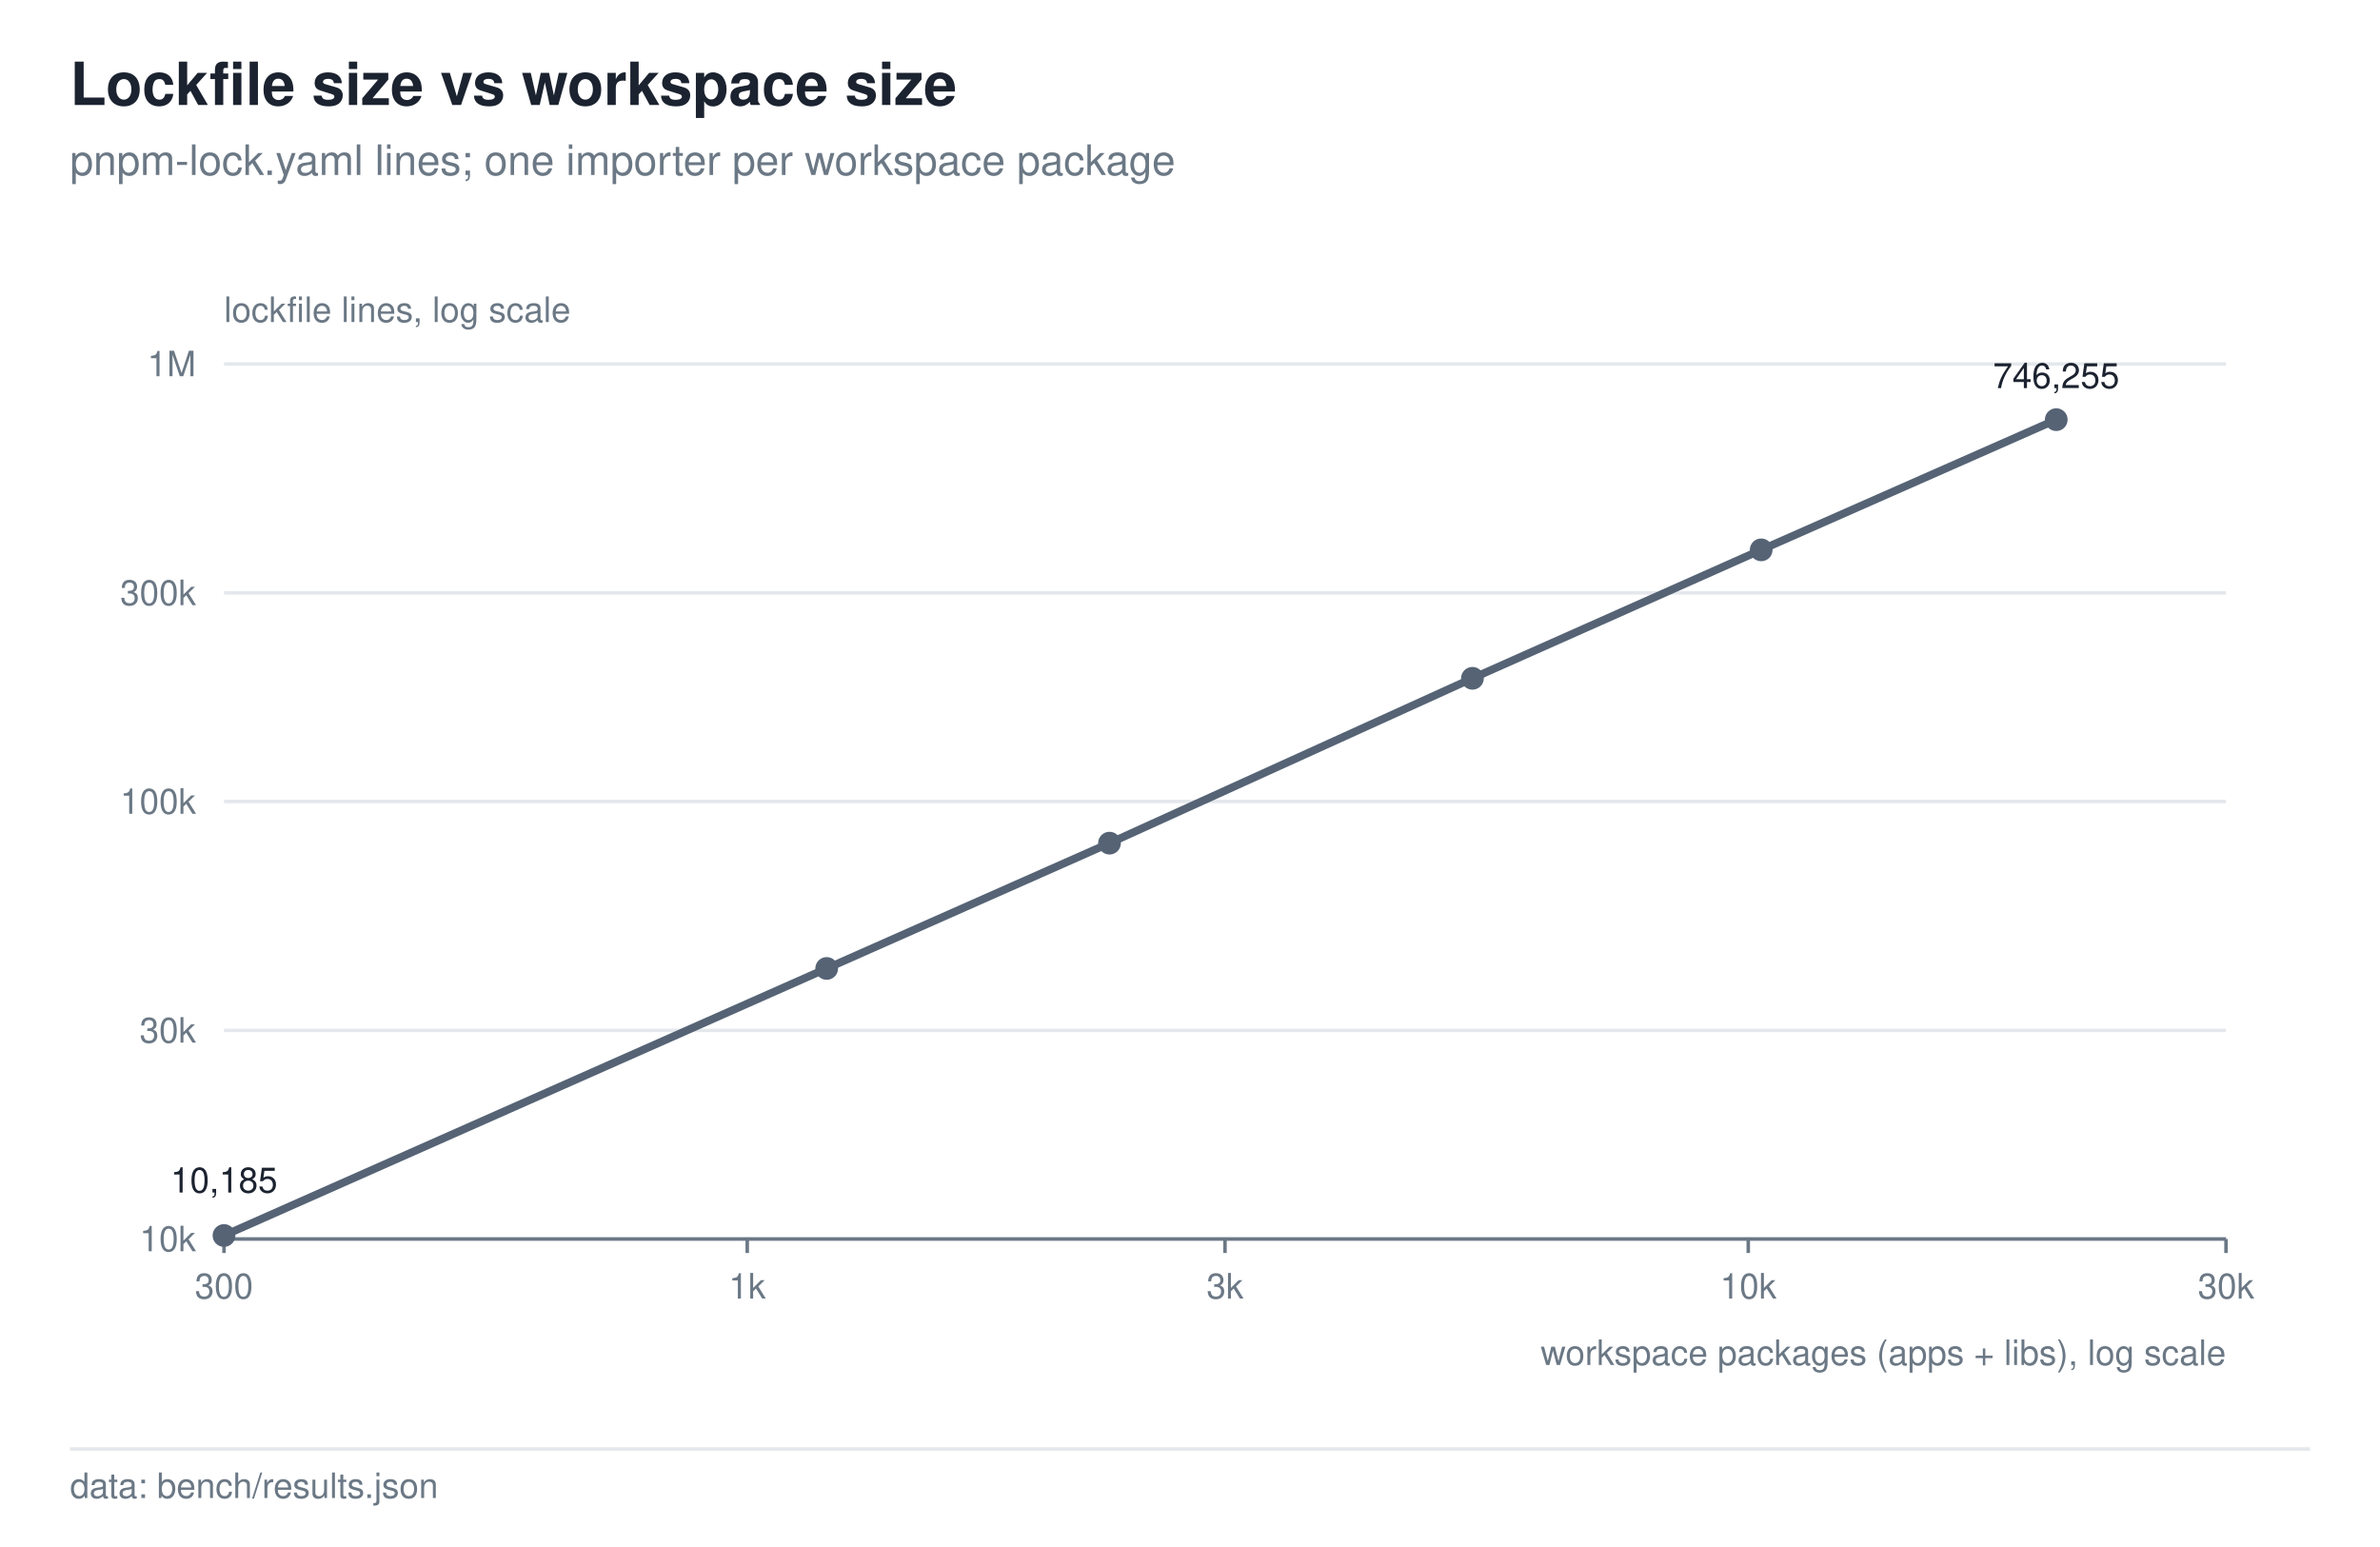
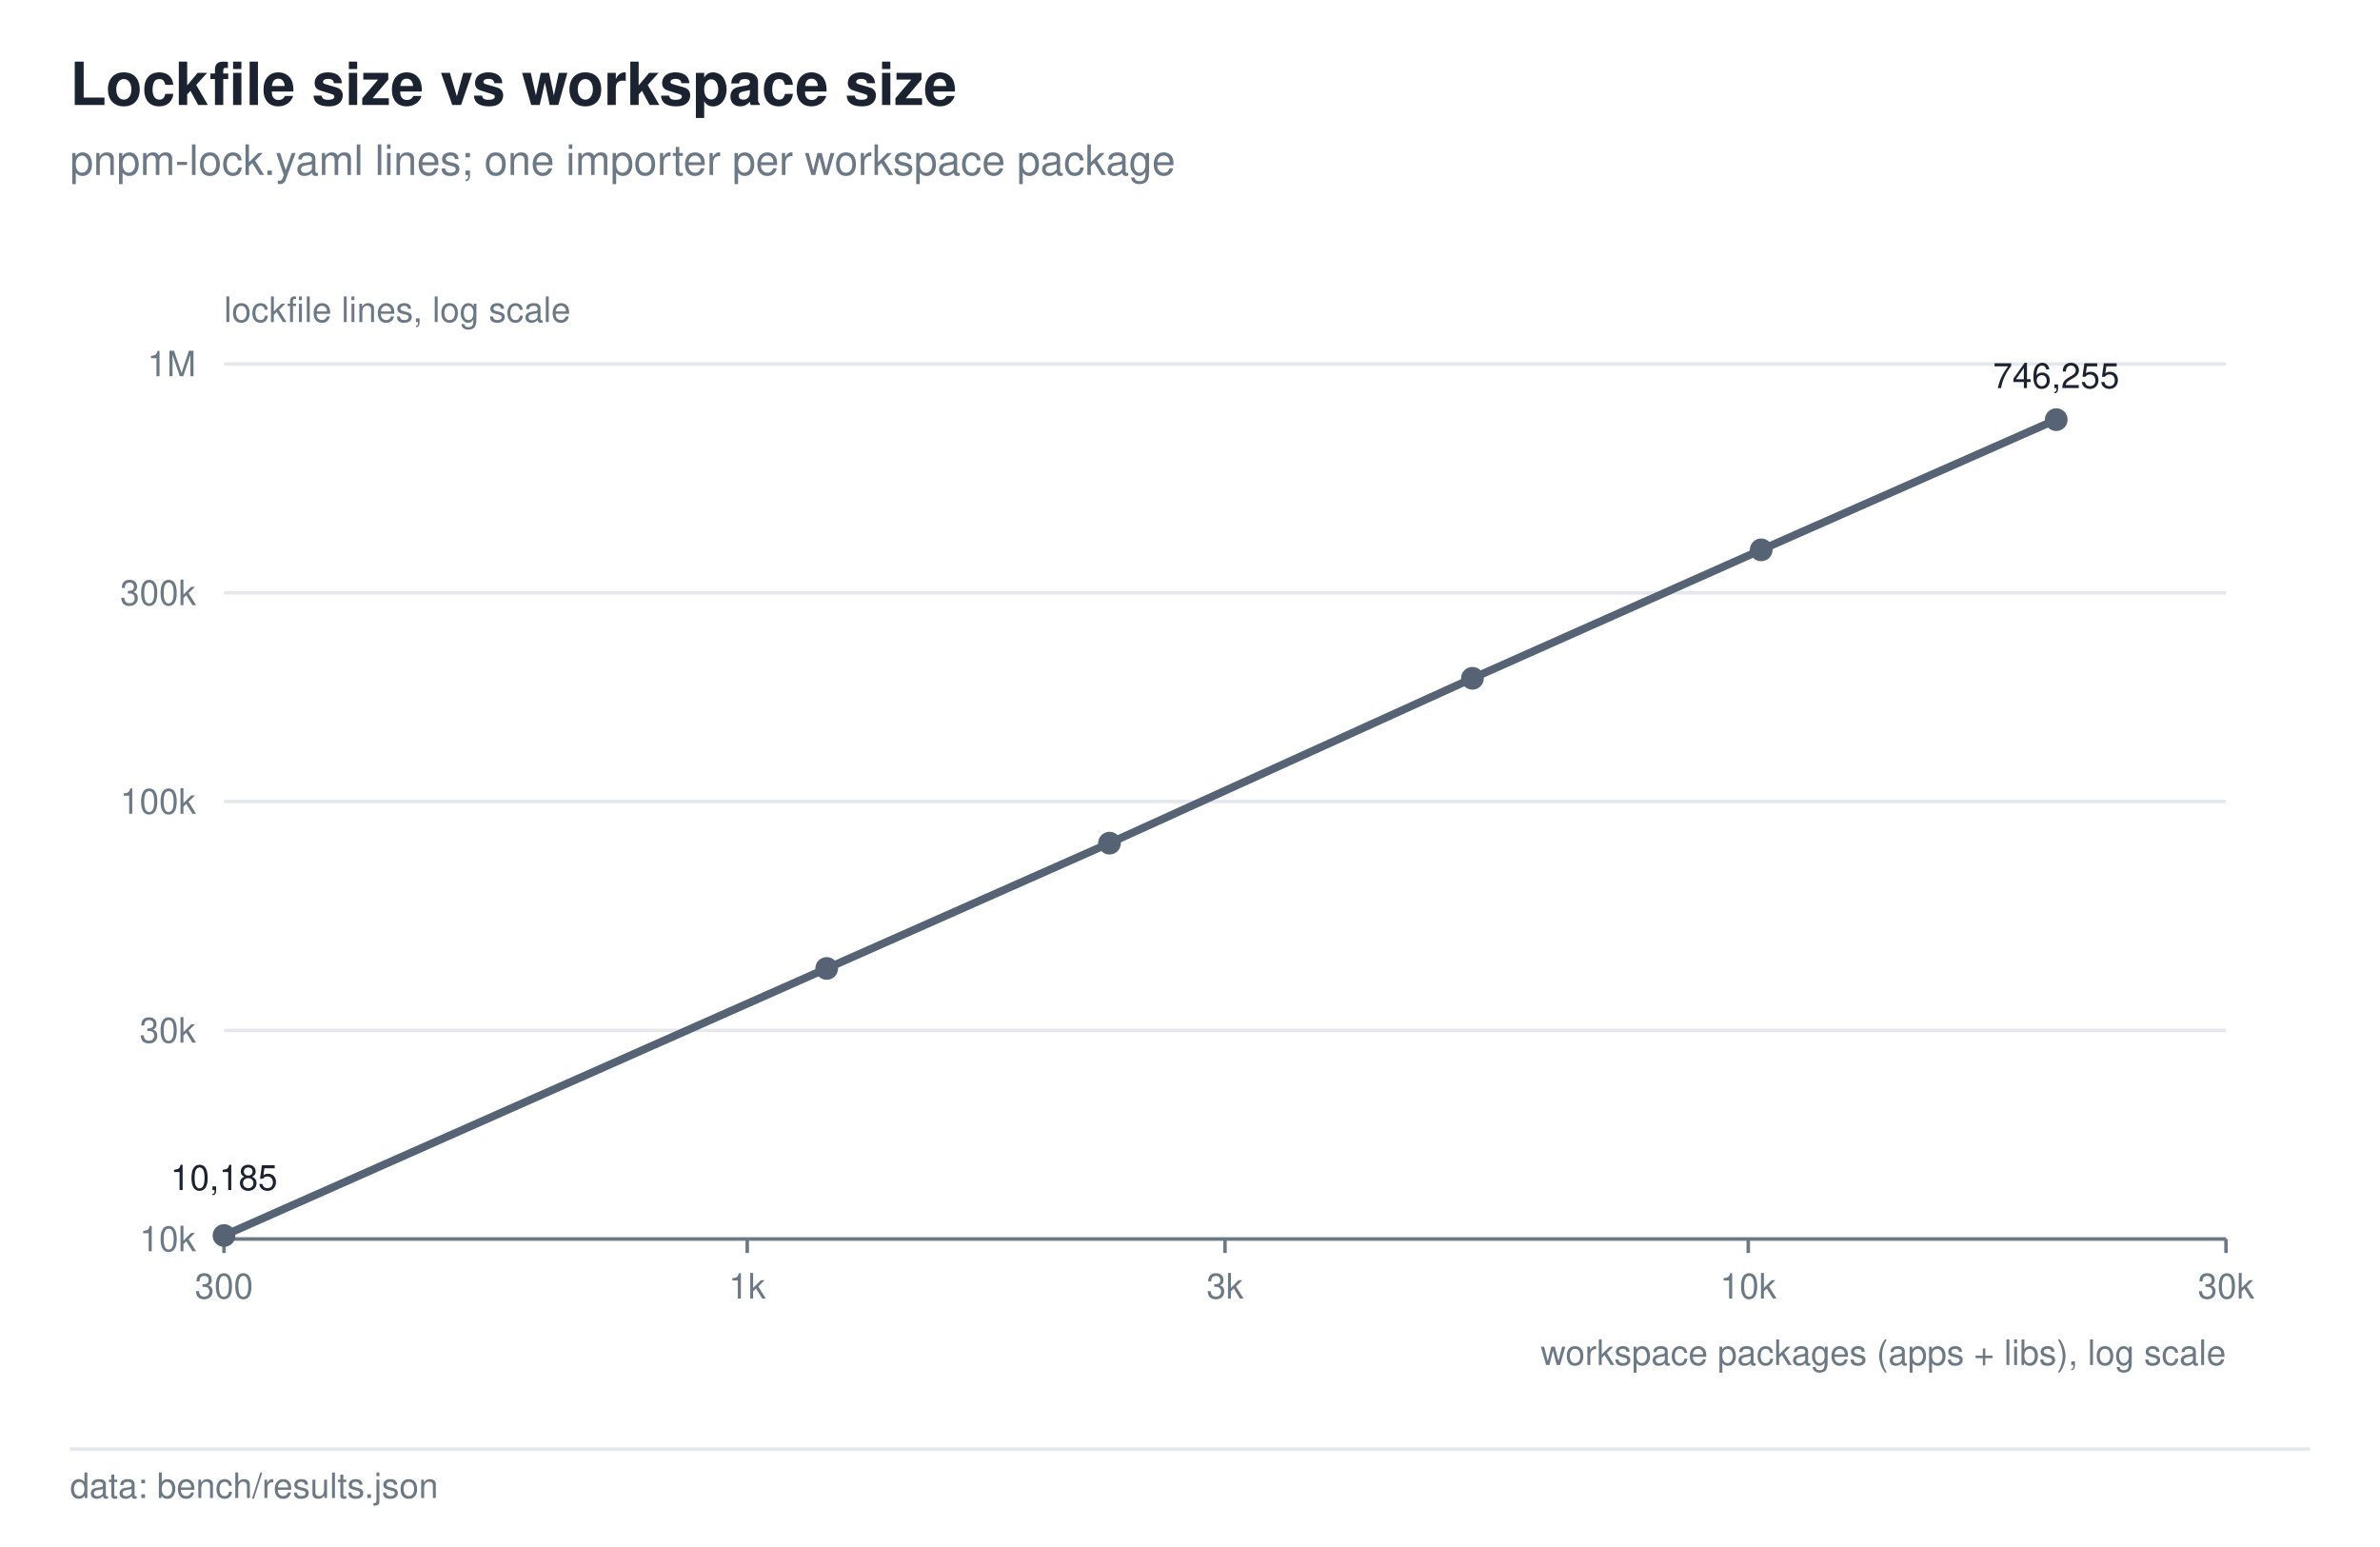
<svg xmlns="http://www.w3.org/2000/svg" width="680" height="442" viewBox="0 0 680 442" role="img" aria-label="Lockfile size vs workspace size. pnpm-lock.yaml lines; one importer per workspace package" font-family="system-ui,-apple-system,Segoe UI,Helvetica,Arial,sans-serif" style="font-variant-numeric:tabular-nums">
  <style>@media (prefers-color-scheme: dark){
rect[fill="#ffffff"]{fill:#0d1117}
text[fill="#1c2330"]{fill:#e2e7ec}
text[fill="#6b7885"]{fill:#9aa6b1}
text[fill="#1a73e8"]{fill:#6ba3f5}
line[stroke="#e4e8ec"]{stroke:#2b333c}
rect[stroke="#e4e8ec"]{stroke:#39424c}
rect[fill="#e4e8ec"]{fill:#2b333c}
line[stroke="#6b7885"],path[stroke="#6b7885"],polyline[stroke="#6b7885"]{stroke:#8b98a4}
path[fill="#6b7885"]{fill:#8b98a4}
- rect[fill="#eef3fb"]{fill:#1f2f45}rect[stroke="#b9cdec"]{stroke:#3d5a85}
- rect[fill="#f0faf5"]{fill:#173029}rect[stroke="#a9d8bd"]{stroke:#2e6b52}
- rect[fill="#fdf3ef"]{fill:#331f18}rect[stroke="#e4b9a6"]{stroke:#7a4630}
- rect[fill="#fbf6e9"]{fill:#c9a13b;fill-opacity:.14}rect[stroke="#eee3bb"]{stroke:#7a6224}
- rect[fill="#e4b9a6"]{fill:#7a4630}
+ line[stroke="#8794a1"],path[stroke="#8794a1"],polyline[stroke="#8794a1"]{stroke:#6f7c88}
+ path[fill="#8794a1"]{fill:#6f7c88}
+ circle[stroke="#8794a1"]{stroke:#6f7c88}rect[stroke="#8794a1"]{stroke:#6f7c88}circle[fill="#8794a1"]{fill:#6f7c88}
+ rect[fill="#f3f6fb"]{fill:#172435}rect[stroke="#c5d4ea"]{stroke:#34507a}rect[fill="#c5d4ea"]{fill:#34507a}
+ rect[fill="#f1f9f4"]{fill:#13281f}rect[stroke="#b2d8c1"]{stroke:#2c6049}rect[fill="#b2d8c1"]{fill:#2c6049}
+ rect[fill="#fcf4f0"]{fill:#2b1b15}rect[stroke="#e2c0b0"]{stroke:#6c4232}rect[fill="#e2c0b0"]{fill:#6c4232}
+ rect[fill="#fbf7ea"]{fill:#2a2414}rect[stroke="#e6d8a8"]{stroke:#6e5a24}rect[fill="#e6d8a8"]{fill:#6e5a24}
+ rect[fill="#eff1f4"]{fill:#1a2029}rect[stroke="#b8c0ca"]{stroke:#465260}rect[fill="#b8c0ca"]{fill:#465260}
+ rect[fill="#e8f4f6"]{fill:#0f2529}rect[stroke="#a6d0d9"]{stroke:#2a6470}rect[fill="#a6d0d9"]{fill:#2a6470}
+ rect[fill="#3f4b5b"]{fill:#c3cfdc}
+ circle[fill="#ffffff"]{fill:#0d1117}
text[fill="#146b3a"]{fill:#5cc48c}
text[fill="#46505b"]{fill:#aab4be}
text[fill="#8f2a23"]{fill:#f0847b}
polyline[stroke="#3a4656"]{stroke:#a7b6c8}circle[fill="#3a4656"],rect[fill="#3a4656"]{fill:#a7b6c8}
text[fill="#3a4656"]{fill:#a7b6c8}
}</style>
  <rect width="680" height="442" fill="#ffffff" />
  <text x="20" y="30" font-size="17" fill="#1c2330" font-weight="650">Lockfile size vs workspace size</text>
  <text x="20" y="50" font-size="12" fill="#6b7885">pnpm-lock.yaml lines; one importer per workspace package</text>
  <line x1="64" y1="354" x2="636" y2="354" stroke="#e4e8ec" />
  <line x1="64" y1="294.4" x2="636" y2="294.4" stroke="#e4e8ec" />
  <line x1="64" y1="229" x2="636" y2="229" stroke="#e4e8ec" />
  <line x1="64" y1="169.4" x2="636" y2="169.4" stroke="#e4e8ec" />
  <line x1="64" y1="104" x2="636" y2="104" stroke="#e4e8ec" />
  <line x1="64" y1="354" x2="636" y2="354" stroke="#6b7885" />
  <line x1="64" y1="354" x2="64" y2="358" stroke="#6b7885" />
  <text x="64" y="371" font-size="10" fill="#6b7885" text-anchor="middle">300</text>
  <line x1="213.5" y1="354" x2="213.5" y2="358" stroke="#6b7885" />
  <text x="213.5" y="371" font-size="10" fill="#6b7885" text-anchor="middle">1k</text>
  <line x1="350" y1="354" x2="350" y2="358" stroke="#6b7885" />
  <text x="350" y="371" font-size="10" fill="#6b7885" text-anchor="middle">3k</text>
  <line x1="499.5" y1="354" x2="499.5" y2="358" stroke="#6b7885" />
  <text x="499.5" y="371" font-size="10" fill="#6b7885" text-anchor="middle">10k</text>
  <line x1="636" y1="354" x2="636" y2="358" stroke="#6b7885" />
  <text x="636" y="371" font-size="10" fill="#6b7885" text-anchor="middle">30k</text>
  <text x="56" y="357.5" font-size="10" fill="#6b7885" text-anchor="end">10k</text>
  <text x="56" y="297.9" font-size="10" fill="#6b7885" text-anchor="end">30k</text>
  <text x="56" y="232.5" font-size="10" fill="#6b7885" text-anchor="end">100k</text>
  <text x="56" y="172.9" font-size="10" fill="#6b7885" text-anchor="end">300k</text>
  <text x="56" y="107.5" font-size="10" fill="#6b7885" text-anchor="end">1M</text>
  <text x="636" y="390" font-size="10" fill="#6b7885" text-anchor="end">workspace packages (apps + libs), log scale</text>
  <text x="64" y="92" font-size="10" fill="#6b7885">lockfile lines, log scale</text>
  <polyline points="64,353 236.2,276.7 317,240.9 420.7,193.8 503.2,157.1 587.5,119.9" fill="none" stroke="#556375" stroke-width="2.25" stroke-linejoin="round" stroke-linecap="round" />
  <circle cx="64" cy="353" r="3.25" fill="#556375" />
  <circle cx="236.2" cy="276.7" r="3.25" fill="#556375" />
  <circle cx="317" cy="240.9" r="3.25" fill="#556375" />
  <circle cx="420.7" cy="193.8" r="3.25" fill="#556375" />
  <circle cx="503.2" cy="157.1" r="3.25" fill="#556375" />
  <circle cx="587.5" cy="119.9" r="3.25" fill="#556375" />
-   <text x="64" y="340.736" font-size="10" fill="#1c2330" text-anchor="middle">10,185</text>
+   <text x="64" y="340.021" font-size="10" fill="#1c2330" text-anchor="middle">10,185</text>
  <text x="587.487" y="110.889" font-size="10" fill="#1c2330" text-anchor="middle">746,255</text>
  <line x1="20" y1="414" x2="660" y2="414" stroke="#e4e8ec" />
  <text x="20" y="428" font-size="10" fill="#6b7885">data: bench/results.json</text>
</svg>
